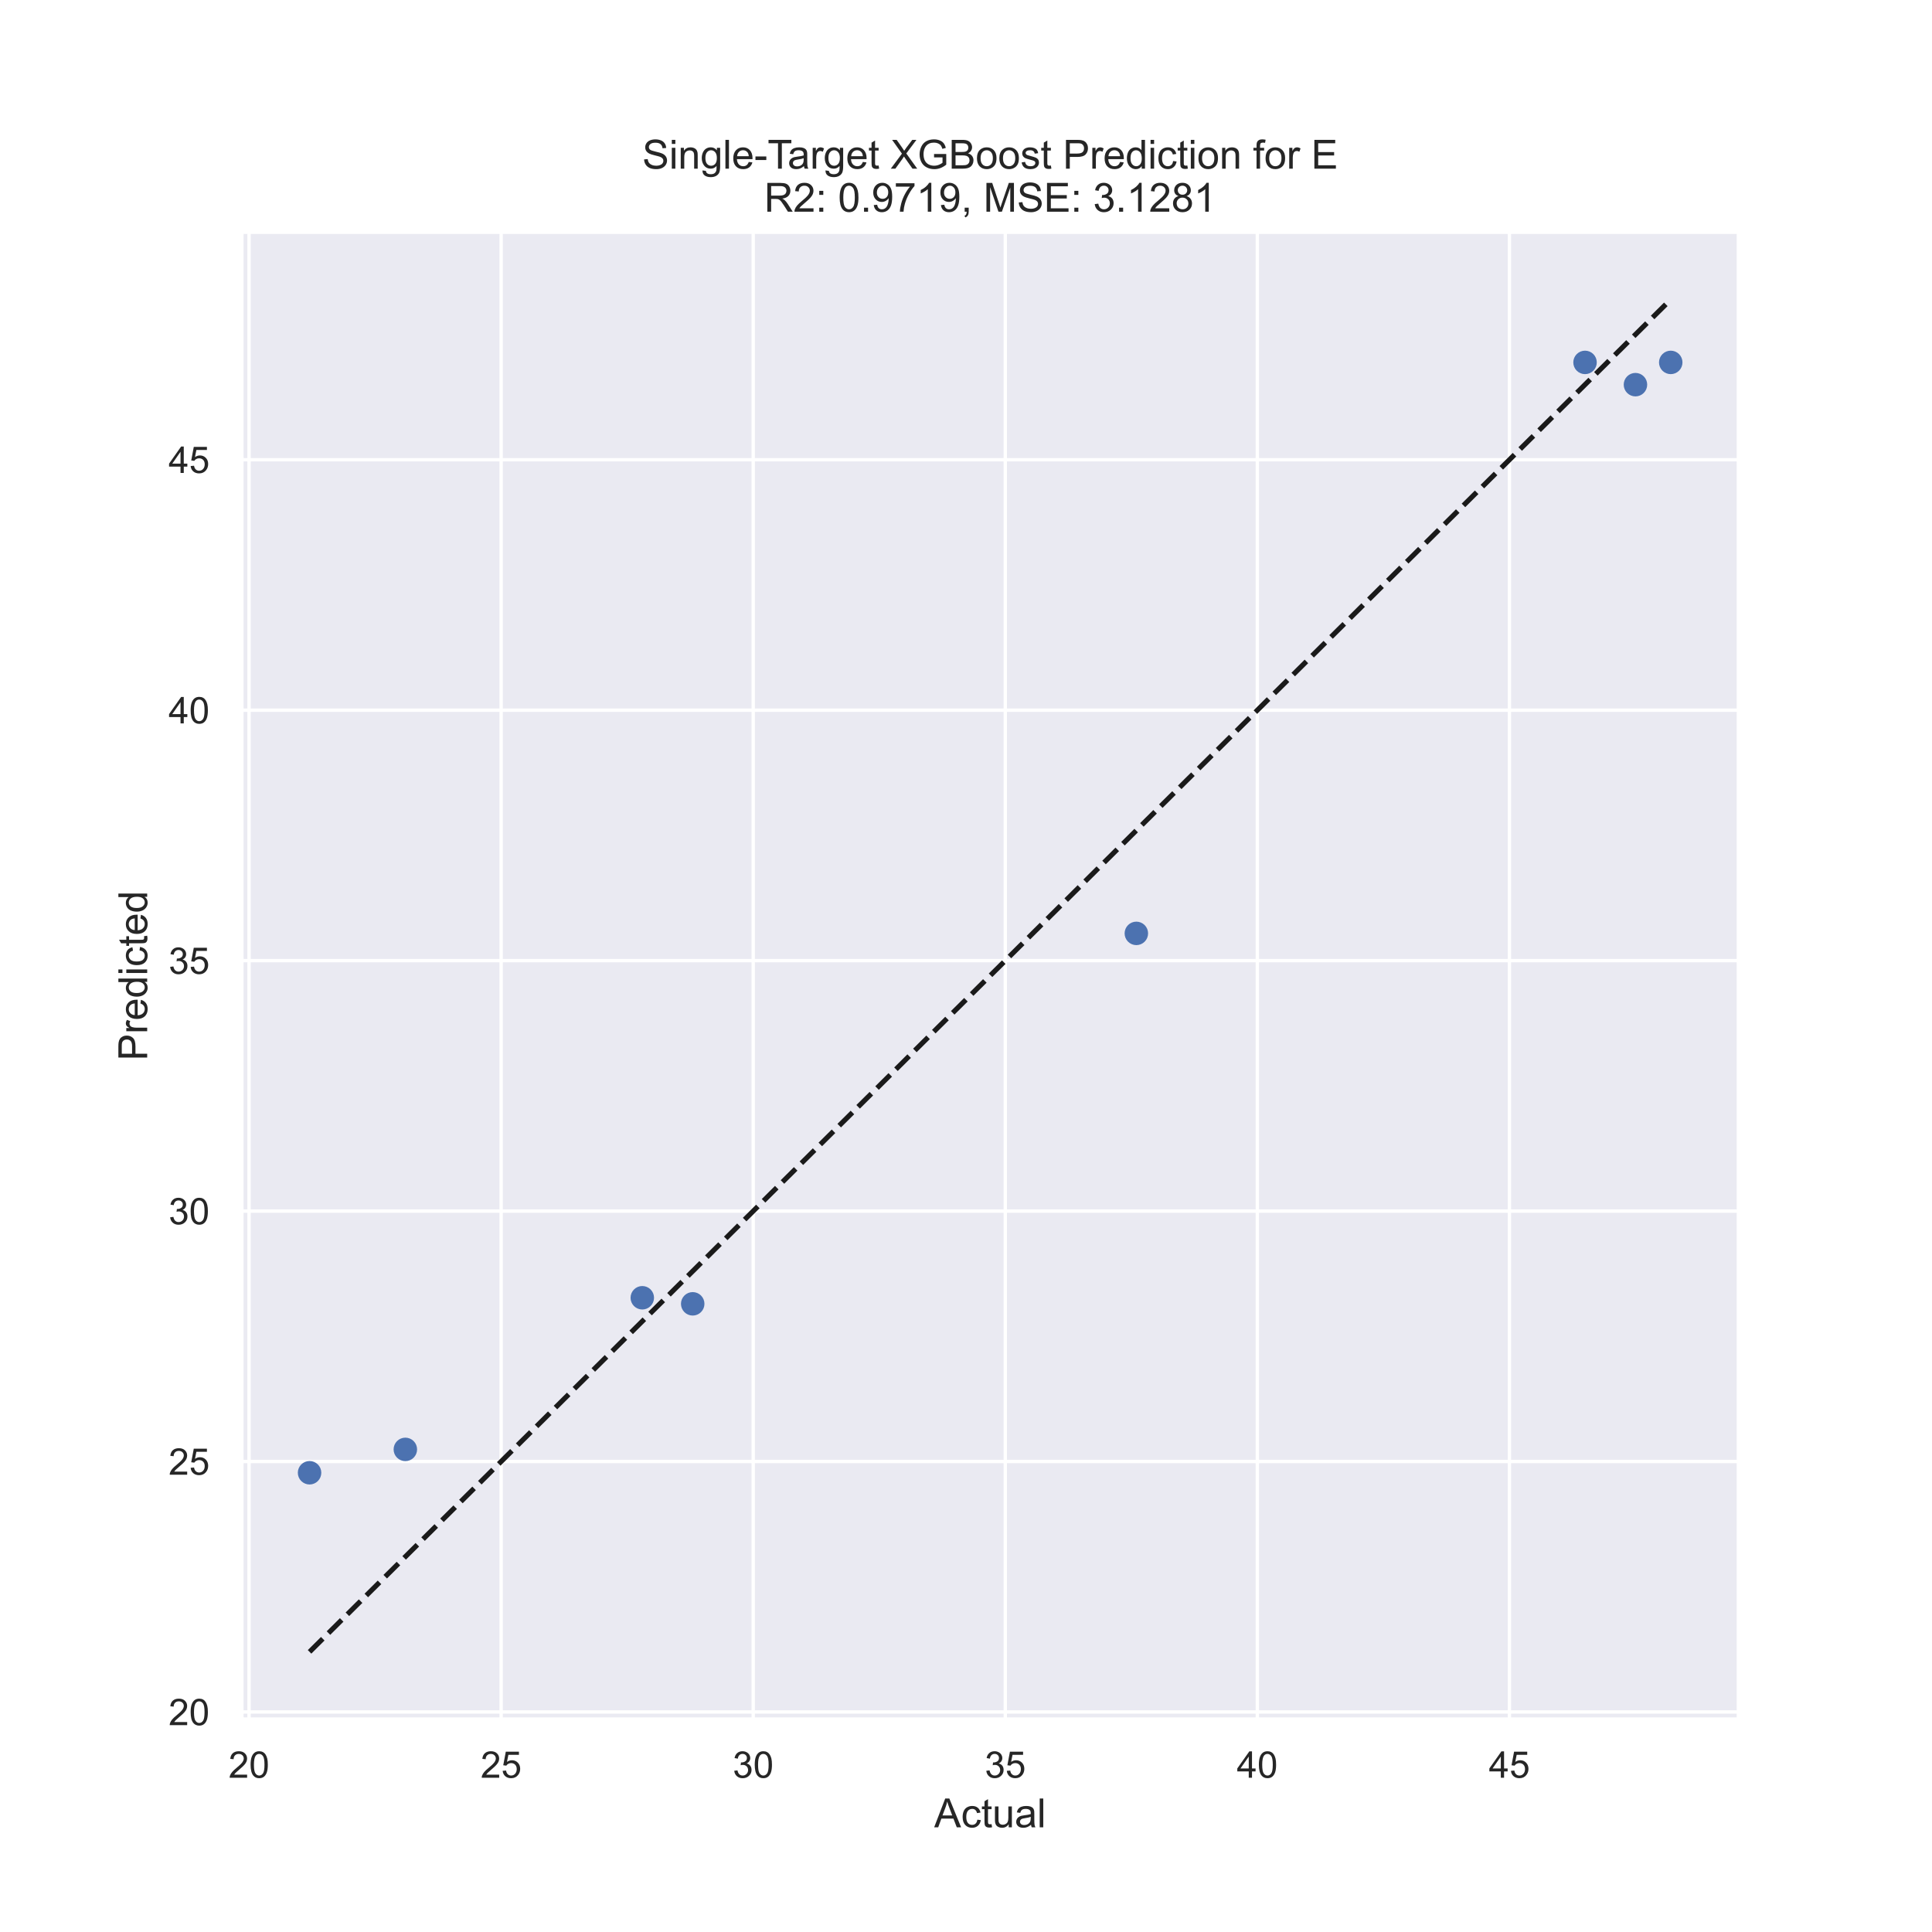
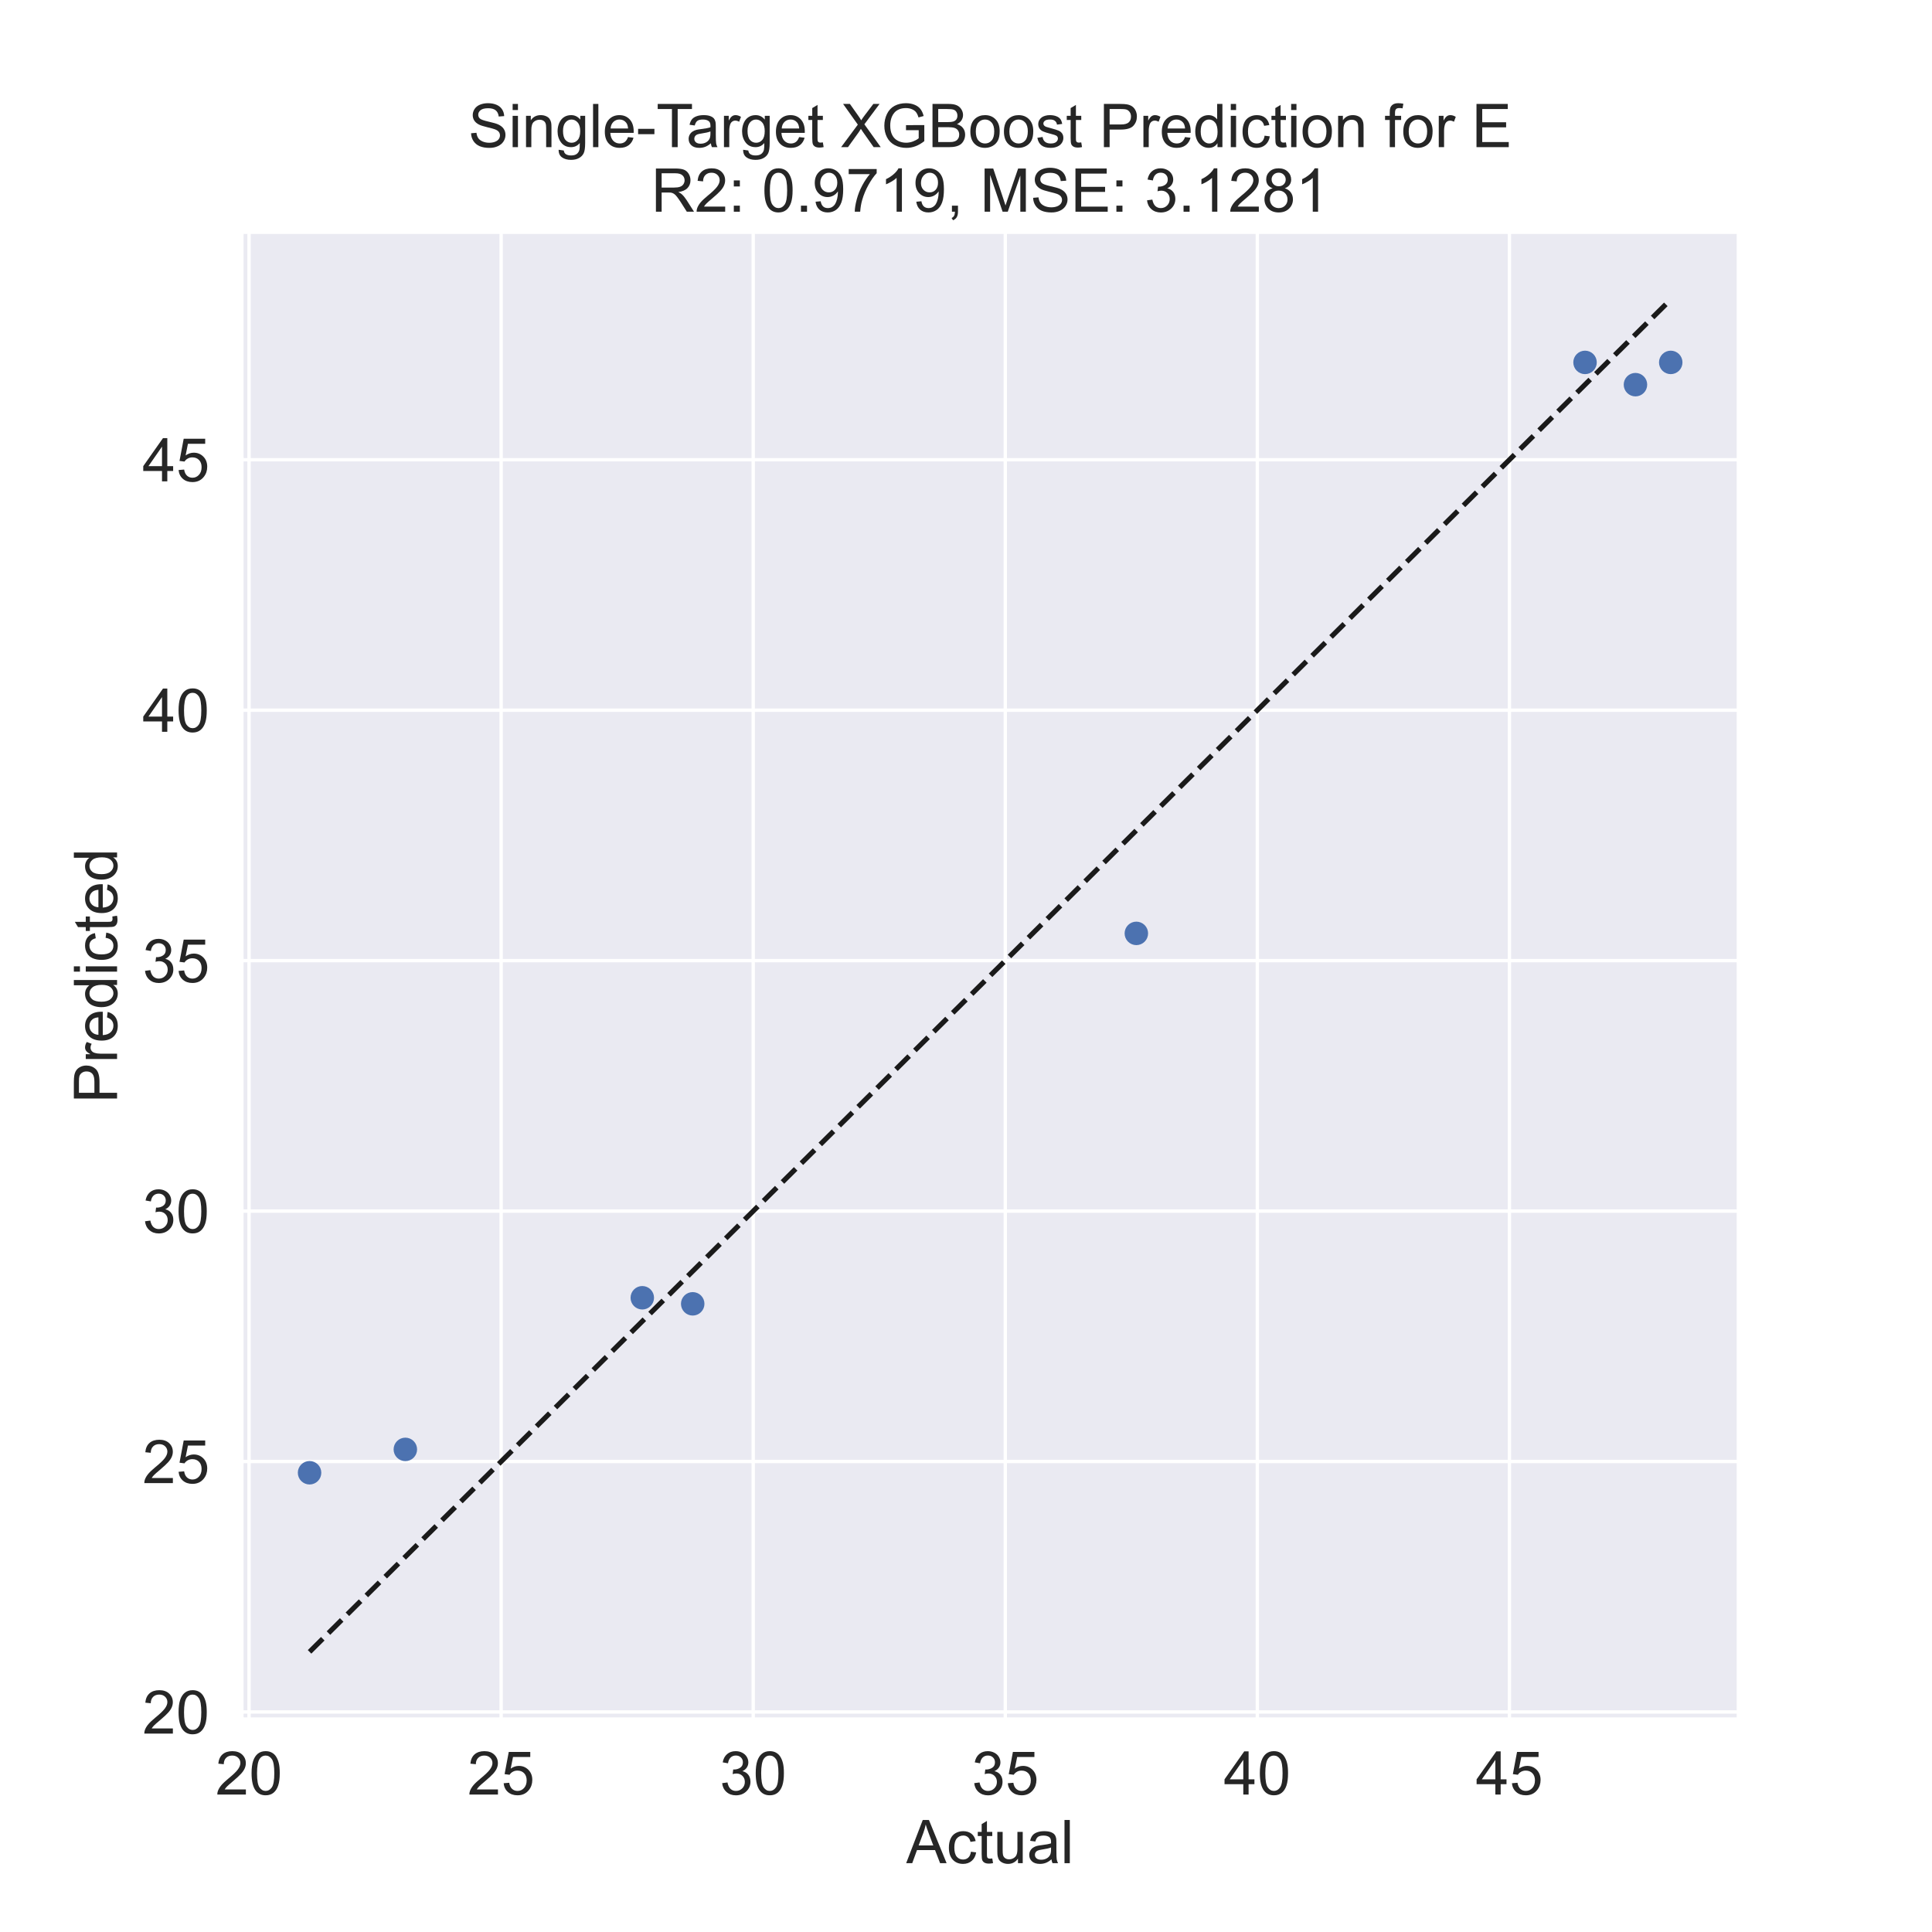
<svg xmlns="http://www.w3.org/2000/svg" xmlns:xlink="http://www.w3.org/1999/xlink" width="576pt" height="576pt" viewBox="0 0 576 576" version="1.1">
  <defs>
    <style type="text/css">*{stroke-linejoin: round; stroke-linecap: butt}</style>
  </defs>
  <g id="figure_1">
    <g id="patch_1">
      <path d="M 0 576  L 576 576  L 576 0  L 0 0  z " style="fill: #ffffff" />
    </g>
    <g id="axes_1">
      <g id="patch_2">
        <path d="M 72 512.64  L 518.4 512.64  L 518.4 69.12  L 72 69.12  z " style="fill: #eaeaf2" />
      </g>
      <g id="matplotlib.axis_1">
        <g id="xtick_1">
          <g id="line2d_1">
-             <path d="M 74.255 512.64  L 74.255 69.12  " clip-path="url(#p328caa339e)" style="fill: none; stroke: #ffffff; stroke-linecap: round" />
+             <path d="M 74.255 512.64  L 74.255 69.12  " clip-path="url(#p6898a556d8)" style="fill: none; stroke: #ffffff; stroke-linecap: round" />
          </g>
          <g id="text_1">
-             <g style="fill: #262626" transform="translate(68.13751 530.0136) scale(0.11 -0.11)">
+             <g style="fill: #262626" transform="translate(64.24486 535.0241) scale(0.18 -0.18)">
              <defs>
                <path id="ArialMT-32" d="M 3222 541  L 3222 0  L 194 0  Q 188 203 259 391  Q 375 700 629 1000  Q 884 1300 1366 1694  Q 2113 2306 2375 2664  Q 2638 3022 2638 3341  Q 2638 3675 2398 3904  Q 2159 4134 1775 4134  Q 1369 4134 1125 3890  Q 881 3647 878 3216  L 300 3275  Q 359 3922 746 4261  Q 1134 4600 1788 4600  Q 2447 4600 2831 4234  Q 3216 3869 3216 3328  Q 3216 3053 3103 2787  Q 2991 2522 2730 2228  Q 2469 1934 1863 1422  Q 1356 997 1212 845  Q 1069 694 975 541  L 3222 541  z " transform="scale(0.015625)" />
                <path id="ArialMT-30" d="M 266 2259  Q 266 3072 433 3567  Q 600 4063 929 4331  Q 1259 4600 1759 4600  Q 2128 4600 2406 4451  Q 2684 4303 2865 4023  Q 3047 3744 3150 3342  Q 3253 2941 3253 2259  Q 3253 1453 3087 958  Q 2922 463 2592 192  Q 2263 -78 1759 -78  Q 1097 -78 719 397  Q 266 969 266 2259  z M 844 2259  Q 844 1131 1108 757  Q 1372 384 1759 384  Q 2147 384 2411 759  Q 2675 1134 2675 2259  Q 2675 3391 2411 3762  Q 2147 4134 1753 4134  Q 1366 4134 1134 3806  Q 844 3388 844 2259  z " transform="scale(0.015625)" />
              </defs>
              <use xlink:href="#ArialMT-32" />
              <use xlink:href="#ArialMT-30" x="55.615" />
            </g>
          </g>
        </g>
        <g id="xtick_2">
          <g id="line2d_2">
-             <path d="M 149.406 512.64  L 149.406 69.12  " clip-path="url(#p328caa339e)" style="fill: none; stroke: #ffffff; stroke-linecap: round" />
+             <path d="M 149.406 512.64  L 149.406 69.12  " clip-path="url(#p6898a556d8)" style="fill: none; stroke: #ffffff; stroke-linecap: round" />
          </g>
          <g id="text_2">
-             <g style="fill: #262626" transform="translate(143.289 530.0136) scale(0.11 -0.11)">
+             <g style="fill: #262626" transform="translate(139.3964 535.0241) scale(0.18 -0.18)">
              <defs>
                <path id="ArialMT-35" d="M 266 1200  L 856 1250  Q 922 819 1161 601  Q 1400 384 1738 384  Q 2144 384 2425 690  Q 2706 997 2706 1503  Q 2706 1984 2436 2262  Q 2166 2541 1728 2541  Q 1456 2541 1237 2417  Q 1019 2294 894 2097  L 366 2166  L 809 4519  L 3088 4519  L 3088 3981  L 1259 3981  L 1013 2750  Q 1425 3038 1878 3038  Q 2478 3038 2890 2622  Q 3303 2206 3303 1553  Q 3303 931 2941 478  Q 2500 -78 1738 -78  Q 1113 -78 717 272  Q 322 622 266 1200  z " transform="scale(0.015625)" />
              </defs>
              <use xlink:href="#ArialMT-32" />
              <use xlink:href="#ArialMT-35" x="55.615" />
            </g>
          </g>
        </g>
        <g id="xtick_3">
          <g id="line2d_3">
-             <path d="M 224.558 512.64  L 224.558 69.12  " clip-path="url(#p328caa339e)" style="fill: none; stroke: #ffffff; stroke-linecap: round" />
+             <path d="M 224.558 512.64  L 224.558 69.12  " clip-path="url(#p6898a556d8)" style="fill: none; stroke: #ffffff; stroke-linecap: round" />
          </g>
          <g id="text_3">
-             <g style="fill: #262626" transform="translate(218.4405 530.0136) scale(0.11 -0.11)">
+             <g style="fill: #262626" transform="translate(214.5479 535.0241) scale(0.18 -0.18)">
              <defs>
                <path id="ArialMT-33" d="M 269 1209  L 831 1284  Q 928 806 1161 595  Q 1394 384 1728 384  Q 2125 384 2398 659  Q 2672 934 2672 1341  Q 2672 1728 2419 1979  Q 2166 2231 1775 2231  Q 1616 2231 1378 2169  L 1441 2663  Q 1497 2656 1531 2656  Q 1891 2656 2178 2843  Q 2466 3031 2466 3422  Q 2466 3731 2256 3934  Q 2047 4138 1716 4138  Q 1388 4138 1169 3931  Q 950 3725 888 3313  L 325 3413  Q 428 3978 793 4289  Q 1159 4600 1703 4600  Q 2078 4600 2393 4439  Q 2709 4278 2876 4000  Q 3044 3722 3044 3409  Q 3044 3113 2884 2869  Q 2725 2625 2413 2481  Q 2819 2388 3044 2092  Q 3269 1797 3269 1353  Q 3269 753 2831 336  Q 2394 -81 1725 -81  Q 1122 -81 723 278  Q 325 638 269 1209  z " transform="scale(0.015625)" />
              </defs>
              <use xlink:href="#ArialMT-33" />
              <use xlink:href="#ArialMT-30" x="55.615" />
            </g>
          </g>
        </g>
        <g id="xtick_4">
          <g id="line2d_4">
-             <path d="M 299.709 512.64  L 299.709 69.12  " clip-path="url(#p328caa339e)" style="fill: none; stroke: #ffffff; stroke-linecap: round" />
+             <path d="M 299.709 512.64  L 299.709 69.12  " clip-path="url(#p6898a556d8)" style="fill: none; stroke: #ffffff; stroke-linecap: round" />
          </g>
          <g id="text_4">
-             <g style="fill: #262626" transform="translate(293.5921 530.0136) scale(0.11 -0.11)">
+             <g style="fill: #262626" transform="translate(289.6994 535.0241) scale(0.18 -0.18)">
              <use xlink:href="#ArialMT-33" />
              <use xlink:href="#ArialMT-35" x="55.615" />
            </g>
          </g>
        </g>
        <g id="xtick_5">
          <g id="line2d_5">
-             <path d="M 374.861 512.64  L 374.861 69.12  " clip-path="url(#p328caa339e)" style="fill: none; stroke: #ffffff; stroke-linecap: round" />
+             <path d="M 374.861 512.64  L 374.861 69.12  " clip-path="url(#p6898a556d8)" style="fill: none; stroke: #ffffff; stroke-linecap: round" />
          </g>
          <g id="text_5">
-             <g style="fill: #262626" transform="translate(368.7436 530.0136) scale(0.11 -0.11)">
+             <g style="fill: #262626" transform="translate(364.8509 535.0241) scale(0.18 -0.18)">
              <defs>
                <path id="ArialMT-34" d="M 2069 0  L 2069 1097  L 81 1097  L 81 1613  L 2172 4581  L 2631 4581  L 2631 1613  L 3250 1613  L 3250 1097  L 2631 1097  L 2631 0  L 2069 0  z M 2069 1613  L 2069 3678  L 634 1613  L 2069 1613  z " transform="scale(0.015625)" />
              </defs>
              <use xlink:href="#ArialMT-34" />
              <use xlink:href="#ArialMT-30" x="55.615" />
            </g>
          </g>
        </g>
        <g id="xtick_6">
          <g id="line2d_6">
-             <path d="M 450.012 512.64  L 450.012 69.12  " clip-path="url(#p328caa339e)" style="fill: none; stroke: #ffffff; stroke-linecap: round" />
+             <path d="M 450.012 512.64  L 450.012 69.12  " clip-path="url(#p6898a556d8)" style="fill: none; stroke: #ffffff; stroke-linecap: round" />
          </g>
          <g id="text_6">
-             <g style="fill: #262626" transform="translate(443.8951 530.0136) scale(0.11 -0.11)">
+             <g style="fill: #262626" transform="translate(440.0024 535.0241) scale(0.18 -0.18)">
              <use xlink:href="#ArialMT-34" />
              <use xlink:href="#ArialMT-35" x="55.615" />
            </g>
          </g>
        </g>
        <g id="text_7">
-           <g style="fill: #262626" transform="translate(278.5247 544.7892) scale(0.12 -0.12)">
+           <g style="fill: #262626" transform="translate(270.187 555.4856) scale(0.18 -0.18)">
            <defs>
              <path id="ArialMT-41" d="M -9 0  L 1750 4581  L 2403 4581  L 4278 0  L 3588 0  L 3053 1388  L 1138 1388  L 634 0  L -9 0  z M 1313 1881  L 2866 1881  L 2388 3150  Q 2169 3728 2063 4100  Q 1975 3659 1816 3225  L 1313 1881  z " transform="scale(0.015625)" />
              <path id="ArialMT-63" d="M 2588 1216  L 3141 1144  Q 3050 572 2676 248  Q 2303 -75 1759 -75  Q 1078 -75 664 370  Q 250 816 250 1647  Q 250 2184 428 2587  Q 606 2991 970 3192  Q 1334 3394 1763 3394  Q 2303 3394 2647 3120  Q 2991 2847 3088 2344  L 2541 2259  Q 2463 2594 2264 2762  Q 2066 2931 1784 2931  Q 1359 2931 1093 2626  Q 828 2322 828 1663  Q 828 994 1084 691  Q 1341 388 1753 388  Q 2084 388 2306 591  Q 2528 794 2588 1216  z " transform="scale(0.015625)" />
              <path id="ArialMT-74" d="M 1650 503  L 1731 6  Q 1494 -44 1306 -44  Q 1000 -44 831 53  Q 663 150 594 308  Q 525 466 525 972  L 525 2881  L 113 2881  L 113 3319  L 525 3319  L 525 4141  L 1084 4478  L 1084 3319  L 1650 3319  L 1650 2881  L 1084 2881  L 1084 941  Q 1084 700 1114 631  Q 1144 563 1211 522  Q 1278 481 1403 481  Q 1497 481 1650 503  z " transform="scale(0.015625)" />
              <path id="ArialMT-75" d="M 2597 0  L 2597 488  Q 2209 -75 1544 -75  Q 1250 -75 995 37  Q 741 150 617 320  Q 494 491 444 738  Q 409 903 409 1263  L 409 3319  L 972 3319  L 972 1478  Q 972 1038 1006 884  Q 1059 663 1231 536  Q 1403 409 1656 409  Q 1909 409 2131 539  Q 2353 669 2445 892  Q 2538 1116 2538 1541  L 2538 3319  L 3100 3319  L 3100 0  L 2597 0  z " transform="scale(0.015625)" />
              <path id="ArialMT-61" d="M 2588 409  Q 2275 144 1986 34  Q 1697 -75 1366 -75  Q 819 -75 525 192  Q 231 459 231 875  Q 231 1119 342 1320  Q 453 1522 633 1644  Q 813 1766 1038 1828  Q 1203 1872 1538 1913  Q 2219 1994 2541 2106  Q 2544 2222 2544 2253  Q 2544 2597 2384 2738  Q 2169 2928 1744 2928  Q 1347 2928 1158 2789  Q 969 2650 878 2297  L 328 2372  Q 403 2725 575 2942  Q 747 3159 1072 3276  Q 1397 3394 1825 3394  Q 2250 3394 2515 3294  Q 2781 3194 2906 3042  Q 3031 2891 3081 2659  Q 3109 2516 3109 2141  L 3109 1391  Q 3109 606 3145 398  Q 3181 191 3288 0  L 2700 0  Q 2613 175 2588 409  z M 2541 1666  Q 2234 1541 1622 1453  Q 1275 1403 1131 1340  Q 988 1278 909 1158  Q 831 1038 831 891  Q 831 666 1001 516  Q 1172 366 1500 366  Q 1825 366 2078 508  Q 2331 650 2450 897  Q 2541 1088 2541 1459  L 2541 1666  z " transform="scale(0.015625)" />
              <path id="ArialMT-6c" d="M 409 0  L 409 4581  L 972 4581  L 972 0  L 409 0  z " transform="scale(0.015625)" />
            </defs>
            <use xlink:href="#ArialMT-41" />
            <use xlink:href="#ArialMT-63" x="66.699" />
            <use xlink:href="#ArialMT-74" x="116.699" />
            <use xlink:href="#ArialMT-75" x="144.482" />
            <use xlink:href="#ArialMT-61" x="200.098" />
            <use xlink:href="#ArialMT-6c" x="255.713" />
          </g>
        </g>
      </g>
      <g id="matplotlib.axis_2">
        <g id="ytick_1">
          <g id="line2d_7">
-             <path d="M 72 510.4  L 518.4 510.4  " clip-path="url(#p328caa339e)" style="fill: none; stroke: #ffffff; stroke-linecap: round" />
+             <path d="M 72 510.4  L 518.4 510.4  " clip-path="url(#p6898a556d8)" style="fill: none; stroke: #ffffff; stroke-linecap: round" />
          </g>
          <g id="text_8">
-             <g style="fill: #262626" transform="translate(50.26594 514.3368) scale(0.11 -0.11)">
+             <g style="fill: #262626" transform="translate(42.48063 516.842) scale(0.18 -0.18)">
              <use xlink:href="#ArialMT-32" />
              <use xlink:href="#ArialMT-30" x="55.615" />
            </g>
          </g>
        </g>
        <g id="ytick_2">
          <g id="line2d_8">
-             <path d="M 72 435.733  L 518.4 435.733  " clip-path="url(#p328caa339e)" style="fill: none; stroke: #ffffff; stroke-linecap: round" />
+             <path d="M 72 435.733  L 518.4 435.733  " clip-path="url(#p6898a556d8)" style="fill: none; stroke: #ffffff; stroke-linecap: round" />
          </g>
          <g id="text_9">
-             <g style="fill: #262626" transform="translate(50.26594 439.6701) scale(0.11 -0.11)">
+             <g style="fill: #262626" transform="translate(42.48063 442.1754) scale(0.18 -0.18)">
              <use xlink:href="#ArialMT-32" />
              <use xlink:href="#ArialMT-35" x="55.615" />
            </g>
          </g>
        </g>
        <g id="ytick_3">
          <g id="line2d_9">
-             <path d="M 72 361.067  L 518.4 361.067  " clip-path="url(#p328caa339e)" style="fill: none; stroke: #ffffff; stroke-linecap: round" />
+             <path d="M 72 361.067  L 518.4 361.067  " clip-path="url(#p6898a556d8)" style="fill: none; stroke: #ffffff; stroke-linecap: round" />
          </g>
          <g id="text_10">
-             <g style="fill: #262626" transform="translate(50.26594 365.0035) scale(0.11 -0.11)">
+             <g style="fill: #262626" transform="translate(42.48063 367.5087) scale(0.18 -0.18)">
              <use xlink:href="#ArialMT-33" />
              <use xlink:href="#ArialMT-30" x="55.615" />
            </g>
          </g>
        </g>
        <g id="ytick_4">
          <g id="line2d_10">
-             <path d="M 72 286.4  L 518.4 286.4  " clip-path="url(#p328caa339e)" style="fill: none; stroke: #ffffff; stroke-linecap: round" />
+             <path d="M 72 286.4  L 518.4 286.4  " clip-path="url(#p6898a556d8)" style="fill: none; stroke: #ffffff; stroke-linecap: round" />
          </g>
          <g id="text_11">
-             <g style="fill: #262626" transform="translate(50.26594 290.3368) scale(0.11 -0.11)">
+             <g style="fill: #262626" transform="translate(42.48063 292.842) scale(0.18 -0.18)">
              <use xlink:href="#ArialMT-33" />
              <use xlink:href="#ArialMT-35" x="55.615" />
            </g>
          </g>
        </g>
        <g id="ytick_5">
          <g id="line2d_11">
-             <path d="M 72 211.733  L 518.4 211.733  " clip-path="url(#p328caa339e)" style="fill: none; stroke: #ffffff; stroke-linecap: round" />
+             <path d="M 72 211.733  L 518.4 211.733  " clip-path="url(#p6898a556d8)" style="fill: none; stroke: #ffffff; stroke-linecap: round" />
          </g>
          <g id="text_12">
-             <g style="fill: #262626" transform="translate(50.26594 215.6701) scale(0.11 -0.11)">
+             <g style="fill: #262626" transform="translate(42.48063 218.1754) scale(0.18 -0.18)">
              <use xlink:href="#ArialMT-34" />
              <use xlink:href="#ArialMT-30" x="55.615" />
            </g>
          </g>
        </g>
        <g id="ytick_6">
          <g id="line2d_12">
-             <path d="M 72 137.067  L 518.4 137.067  " clip-path="url(#p328caa339e)" style="fill: none; stroke: #ffffff; stroke-linecap: round" />
+             <path d="M 72 137.067  L 518.4 137.067  " clip-path="url(#p6898a556d8)" style="fill: none; stroke: #ffffff; stroke-linecap: round" />
          </g>
          <g id="text_13">
-             <g style="fill: #262626" transform="translate(50.26594 141.0035) scale(0.11 -0.11)">
+             <g style="fill: #262626" transform="translate(42.48063 143.5087) scale(0.18 -0.18)">
              <use xlink:href="#ArialMT-34" />
              <use xlink:href="#ArialMT-35" x="55.615" />
            </g>
          </g>
        </g>
        <g id="text_14">
-           <g style="fill: #262626" transform="translate(43.88094 316.2262) rotate(-90) scale(0.12 -0.12)">
+           <g style="fill: #262626" transform="translate(34.90313 328.8994) rotate(-90) scale(0.18 -0.18)">
            <defs>
              <path id="ArialMT-50" d="M 494 0  L 494 4581  L 2222 4581  Q 2678 4581 2919 4538  Q 3256 4481 3484 4323  Q 3713 4166 3852 3881  Q 3991 3597 3991 3256  Q 3991 2672 3619 2267  Q 3247 1863 2275 1863  L 1100 1863  L 1100 0  L 494 0  z M 1100 2403  L 2284 2403  Q 2872 2403 3119 2622  Q 3366 2841 3366 3238  Q 3366 3525 3220 3729  Q 3075 3934 2838 4000  Q 2684 4041 2272 4041  L 1100 4041  L 1100 2403  z " transform="scale(0.015625)" />
              <path id="ArialMT-72" d="M 416 0  L 416 3319  L 922 3319  L 922 2816  Q 1116 3169 1280 3281  Q 1444 3394 1641 3394  Q 1925 3394 2219 3213  L 2025 2691  Q 1819 2813 1613 2813  Q 1428 2813 1281 2702  Q 1134 2591 1072 2394  Q 978 2094 978 1738  L 978 0  L 416 0  z " transform="scale(0.015625)" />
              <path id="ArialMT-65" d="M 2694 1069  L 3275 997  Q 3138 488 2766 206  Q 2394 -75 1816 -75  Q 1088 -75 661 373  Q 234 822 234 1631  Q 234 2469 665 2931  Q 1097 3394 1784 3394  Q 2450 3394 2872 2941  Q 3294 2488 3294 1666  Q 3294 1616 3291 1516  L 816 1516  Q 847 969 1125 678  Q 1403 388 1819 388  Q 2128 388 2347 550  Q 2566 713 2694 1069  z M 847 1978  L 2700 1978  Q 2663 2397 2488 2606  Q 2219 2931 1791 2931  Q 1403 2931 1139 2672  Q 875 2413 847 1978  z " transform="scale(0.015625)" />
              <path id="ArialMT-64" d="M 2575 0  L 2575 419  Q 2259 -75 1647 -75  Q 1250 -75 917 144  Q 584 363 401 755  Q 219 1147 219 1656  Q 219 2153 384 2558  Q 550 2963 881 3178  Q 1213 3394 1622 3394  Q 1922 3394 2156 3267  Q 2391 3141 2538 2938  L 2538 4581  L 3097 4581  L 3097 0  L 2575 0  z M 797 1656  Q 797 1019 1065 703  Q 1334 388 1700 388  Q 2069 388 2326 689  Q 2584 991 2584 1609  Q 2584 2291 2321 2609  Q 2059 2928 1675 2928  Q 1300 2928 1048 2622  Q 797 2316 797 1656  z " transform="scale(0.015625)" />
              <path id="ArialMT-69" d="M 425 3934  L 425 4581  L 988 4581  L 988 3934  L 425 3934  z M 425 0  L 425 3319  L 988 3319  L 988 0  L 425 0  z " transform="scale(0.015625)" />
            </defs>
            <use xlink:href="#ArialMT-50" />
            <use xlink:href="#ArialMT-72" x="66.699" />
            <use xlink:href="#ArialMT-65" x="100" />
            <use xlink:href="#ArialMT-64" x="155.615" />
            <use xlink:href="#ArialMT-69" x="211.23" />
            <use xlink:href="#ArialMT-63" x="233.447" />
            <use xlink:href="#ArialMT-74" x="283.447" />
            <use xlink:href="#ArialMT-65" x="311.23" />
            <use xlink:href="#ArialMT-64" x="366.846" />
          </g>
        </g>
      </g>
      <g id="PathCollection_1">
        <defs>
-           <path id="m4cd1408c75" d="M 0 3  C 0.796 3 1.559 2.684 2.121 2.121  C 2.684 1.559 3 0.796 3 0  C 3 -0.796 2.684 -1.559 2.121 -2.121  C 1.559 -2.684 0.796 -3 0 -3  C -0.796 -3 -1.559 -2.684 -2.121 -2.121  C -2.684 -1.559 -3 -0.796 -3 0  C -3 0.796 -2.684 1.559 -2.121 2.121  C -1.559 2.684 -0.796 3 0 3  z " style="stroke: #4c72b0" />
+           <path id="m29be61ba0b" d="M 0 3  C 0.796 3 1.559 2.684 2.121 2.121  C 2.684 1.559 3 0.796 3 0  C 3 -0.796 2.684 -1.559 2.121 -2.121  C 1.559 -2.684 0.796 -3 0 -3  C -0.796 -3 -1.559 -2.684 -2.121 -2.121  C -2.684 -1.559 -3 -0.796 -3 0  C -3 0.796 -2.684 1.559 -2.121 2.121  C -1.559 2.684 -0.796 3 0 3  z " style="stroke: #4c72b0" />
        </defs>
-         <g clip-path="url(#p328caa339e)">
-           <use xlink:href="#m4cd1408c75" x="338.788" y="278.275" style="fill: #4c72b0; stroke: #4c72b0" />
-           <use xlink:href="#m4cd1408c75" x="487.588" y="114.68" style="fill: #4c72b0; stroke: #4c72b0" />
-           <use xlink:href="#m4cd1408c75" x="120.848" y="432.116" style="fill: #4c72b0; stroke: #4c72b0" />
-           <use xlink:href="#m4cd1408c75" x="92.291" y="439.082" style="fill: #4c72b0; stroke: #4c72b0" />
-           <use xlink:href="#m4cd1408c75" x="498.109" y="108.045" style="fill: #4c72b0; stroke: #4c72b0" />
-           <use xlink:href="#m4cd1408c75" x="191.491" y="386.911" style="fill: #4c72b0; stroke: #4c72b0" />
-           <use xlink:href="#m4cd1408c75" x="472.558" y="108.045" style="fill: #4c72b0; stroke: #4c72b0" />
-           <use xlink:href="#m4cd1408c75" x="206.521" y="388.718" style="fill: #4c72b0; stroke: #4c72b0" />
+         <g clip-path="url(#p6898a556d8)">
+           <use xlink:href="#m29be61ba0b" x="338.788" y="278.275" style="fill: #4c72b0; stroke: #4c72b0" />
+           <use xlink:href="#m29be61ba0b" x="487.588" y="114.68" style="fill: #4c72b0; stroke: #4c72b0" />
+           <use xlink:href="#m29be61ba0b" x="120.848" y="432.116" style="fill: #4c72b0; stroke: #4c72b0" />
+           <use xlink:href="#m29be61ba0b" x="92.291" y="439.082" style="fill: #4c72b0; stroke: #4c72b0" />
+           <use xlink:href="#m29be61ba0b" x="498.109" y="108.045" style="fill: #4c72b0; stroke: #4c72b0" />
+           <use xlink:href="#m29be61ba0b" x="191.491" y="386.911" style="fill: #4c72b0; stroke: #4c72b0" />
+           <use xlink:href="#m29be61ba0b" x="472.558" y="108.045" style="fill: #4c72b0; stroke: #4c72b0" />
+           <use xlink:href="#m29be61ba0b" x="206.521" y="388.718" style="fill: #4c72b0; stroke: #4c72b0" />
        </g>
      </g>
      <g id="line2d_13">
-         <path d="M 92.291 492.48  L 498.109 89.28  " clip-path="url(#p328caa339e)" style="fill: none; stroke-dasharray: 5.55,2.4; stroke-dashoffset: 0; stroke: #1a1a1a; stroke-width: 1.5" />
+         <path d="M 92.291 492.48  L 498.109 89.28  " clip-path="url(#p6898a556d8)" style="fill: none; stroke-dasharray: 5.55,2.4; stroke-dashoffset: 0; stroke: #1a1a1a; stroke-width: 1.5" />
      </g>
      <g id="patch_3">
        <path d="M 72 512.64  L 72 69.12  " style="fill: none; stroke: #ffffff; stroke-width: 1.25; stroke-linejoin: miter; stroke-linecap: square" />
      </g>
      <g id="patch_4">
        <path d="M 518.4 512.64  L 518.4 69.12  " style="fill: none; stroke: #ffffff; stroke-width: 1.25; stroke-linejoin: miter; stroke-linecap: square" />
      </g>
      <g id="patch_5">
        <path d="M 72 512.64  L 518.4 512.64  " style="fill: none; stroke: #ffffff; stroke-width: 1.25; stroke-linejoin: miter; stroke-linecap: square" />
      </g>
      <g id="patch_6">
        <path d="M 72 69.12  L 518.4 69.12  " style="fill: none; stroke: #ffffff; stroke-width: 1.25; stroke-linejoin: miter; stroke-linecap: square" />
      </g>
      <g id="text_15">
-         <g style="fill: #262626" transform="translate(191.4909 50.28713) scale(0.12 -0.12)">
+         <g style="fill: #262626" transform="translate(139.6364 43.87069) scale(0.18 -0.18)">
          <defs>
            <path id="ArialMT-53" d="M 288 1472  L 859 1522  Q 900 1178 1048 958  Q 1197 738 1509 602  Q 1822 466 2213 466  Q 2559 466 2825 569  Q 3091 672 3220 851  Q 3350 1031 3350 1244  Q 3350 1459 3225 1620  Q 3100 1781 2813 1891  Q 2628 1963 1997 2114  Q 1366 2266 1113 2400  Q 784 2572 623 2826  Q 463 3081 463 3397  Q 463 3744 659 4045  Q 856 4347 1234 4503  Q 1613 4659 2075 4659  Q 2584 4659 2973 4495  Q 3363 4331 3572 4012  Q 3781 3694 3797 3291  L 3216 3247  Q 3169 3681 2898 3903  Q 2628 4125 2100 4125  Q 1550 4125 1298 3923  Q 1047 3722 1047 3438  Q 1047 3191 1225 3031  Q 1400 2872 2139 2705  Q 2878 2538 3153 2413  Q 3553 2228 3743 1945  Q 3934 1663 3934 1294  Q 3934 928 3725 604  Q 3516 281 3123 101  Q 2731 -78 2241 -78  Q 1619 -78 1198 103  Q 778 284 539 648  Q 300 1013 288 1472  z " transform="scale(0.015625)" />
            <path id="ArialMT-6e" d="M 422 0  L 422 3319  L 928 3319  L 928 2847  Q 1294 3394 1984 3394  Q 2284 3394 2536 3286  Q 2788 3178 2913 3003  Q 3038 2828 3088 2588  Q 3119 2431 3119 2041  L 3119 0  L 2556 0  L 2556 2019  Q 2556 2363 2490 2533  Q 2425 2703 2258 2804  Q 2091 2906 1866 2906  Q 1506 2906 1245 2678  Q 984 2450 984 1813  L 984 0  L 422 0  z " transform="scale(0.015625)" />
            <path id="ArialMT-67" d="M 319 -275  L 866 -356  Q 900 -609 1056 -725  Q 1266 -881 1628 -881  Q 2019 -881 2231 -725  Q 2444 -569 2519 -288  Q 2563 -116 2559 434  Q 2191 0 1641 0  Q 956 0 581 494  Q 206 988 206 1678  Q 206 2153 378 2554  Q 550 2956 876 3175  Q 1203 3394 1644 3394  Q 2231 3394 2613 2919  L 2613 3319  L 3131 3319  L 3131 450  Q 3131 -325 2973 -648  Q 2816 -972 2473 -1159  Q 2131 -1347 1631 -1347  Q 1038 -1347 672 -1080  Q 306 -813 319 -275  z M 784 1719  Q 784 1066 1043 766  Q 1303 466 1694 466  Q 2081 466 2343 764  Q 2606 1063 2606 1700  Q 2606 2309 2336 2618  Q 2066 2928 1684 2928  Q 1309 2928 1046 2623  Q 784 2319 784 1719  z " transform="scale(0.015625)" />
            <path id="ArialMT-2d" d="M 203 1375  L 203 1941  L 1931 1941  L 1931 1375  L 203 1375  z " transform="scale(0.015625)" />
            <path id="ArialMT-54" d="M 1659 0  L 1659 4041  L 150 4041  L 150 4581  L 3781 4581  L 3781 4041  L 2266 4041  L 2266 0  L 1659 0  z " transform="scale(0.015625)" />
            <path id="ArialMT-20" transform="scale(0.015625)" />
            <path id="ArialMT-58" d="M 28 0  L 1800 2388  L 238 4581  L 959 4581  L 1791 3406  Q 2050 3041 2159 2844  Q 2313 3094 2522 3366  L 3444 4581  L 4103 4581  L 2494 2422  L 4228 0  L 3478 0  L 2325 1634  Q 2228 1775 2125 1941  Q 1972 1691 1906 1597  L 756 0  L 28 0  z " transform="scale(0.015625)" />
            <path id="ArialMT-47" d="M 2638 1797  L 2638 2334  L 4578 2338  L 4578 638  Q 4131 281 3656 101  Q 3181 -78 2681 -78  Q 2006 -78 1454 211  Q 903 500 622 1047  Q 341 1594 341 2269  Q 341 2938 620 3517  Q 900 4097 1425 4378  Q 1950 4659 2634 4659  Q 3131 4659 3532 4498  Q 3934 4338 4162 4050  Q 4391 3763 4509 3300  L 3963 3150  Q 3859 3500 3706 3700  Q 3553 3900 3268 4020  Q 2984 4141 2638 4141  Q 2222 4141 1919 4014  Q 1616 3888 1430 3681  Q 1244 3475 1141 3228  Q 966 2803 966 2306  Q 966 1694 1177 1281  Q 1388 869 1791 669  Q 2194 469 2647 469  Q 3041 469 3416 620  Q 3791 772 3984 944  L 3984 1797  L 2638 1797  z " transform="scale(0.015625)" />
            <path id="ArialMT-42" d="M 469 0  L 469 4581  L 2188 4581  Q 2713 4581 3030 4442  Q 3347 4303 3526 4014  Q 3706 3725 3706 3409  Q 3706 3116 3547 2856  Q 3388 2597 3066 2438  Q 3481 2316 3704 2022  Q 3928 1728 3928 1328  Q 3928 1006 3792 729  Q 3656 453 3456 303  Q 3256 153 2954 76  Q 2653 0 2216 0  L 469 0  z M 1075 2656  L 2066 2656  Q 2469 2656 2644 2709  Q 2875 2778 2992 2937  Q 3109 3097 3109 3338  Q 3109 3566 3000 3739  Q 2891 3913 2687 3977  Q 2484 4041 1991 4041  L 1075 4041  L 1075 2656  z M 1075 541  L 2216 541  Q 2509 541 2628 563  Q 2838 600 2978 687  Q 3119 775 3209 942  Q 3300 1109 3300 1328  Q 3300 1584 3169 1773  Q 3038 1963 2805 2039  Q 2572 2116 2134 2116  L 1075 2116  L 1075 541  z " transform="scale(0.015625)" />
            <path id="ArialMT-6f" d="M 213 1659  Q 213 2581 725 3025  Q 1153 3394 1769 3394  Q 2453 3394 2887 2945  Q 3322 2497 3322 1706  Q 3322 1066 3130 698  Q 2938 331 2570 128  Q 2203 -75 1769 -75  Q 1072 -75 642 372  Q 213 819 213 1659  z M 791 1659  Q 791 1022 1069 705  Q 1347 388 1769 388  Q 2188 388 2466 706  Q 2744 1025 2744 1678  Q 2744 2294 2464 2611  Q 2184 2928 1769 2928  Q 1347 2928 1069 2612  Q 791 2297 791 1659  z " transform="scale(0.015625)" />
            <path id="ArialMT-73" d="M 197 991  L 753 1078  Q 800 744 1014 566  Q 1228 388 1613 388  Q 2000 388 2187 545  Q 2375 703 2375 916  Q 2375 1106 2209 1216  Q 2094 1291 1634 1406  Q 1016 1563 777 1677  Q 538 1791 414 1992  Q 291 2194 291 2438  Q 291 2659 392 2848  Q 494 3038 669 3163  Q 800 3259 1026 3326  Q 1253 3394 1513 3394  Q 1903 3394 2198 3281  Q 2494 3169 2634 2976  Q 2775 2784 2828 2463  L 2278 2388  Q 2241 2644 2061 2787  Q 1881 2931 1553 2931  Q 1166 2931 1000 2803  Q 834 2675 834 2503  Q 834 2394 903 2306  Q 972 2216 1119 2156  Q 1203 2125 1616 2013  Q 2213 1853 2448 1751  Q 2684 1650 2818 1456  Q 2953 1263 2953 975  Q 2953 694 2789 445  Q 2625 197 2315 61  Q 2006 -75 1616 -75  Q 969 -75 630 194  Q 291 463 197 991  z " transform="scale(0.015625)" />
            <path id="ArialMT-66" d="M 556 0  L 556 2881  L 59 2881  L 59 3319  L 556 3319  L 556 3672  Q 556 4006 616 4169  Q 697 4388 901 4523  Q 1106 4659 1475 4659  Q 1713 4659 2000 4603  L 1916 4113  Q 1741 4144 1584 4144  Q 1328 4144 1222 4034  Q 1116 3925 1116 3625  L 1116 3319  L 1763 3319  L 1763 2881  L 1116 2881  L 1116 0  L 556 0  z " transform="scale(0.015625)" />
            <path id="ArialMT-45" d="M 506 0  L 506 4581  L 3819 4581  L 3819 4041  L 1113 4041  L 1113 2638  L 3647 2638  L 3647 2100  L 1113 2100  L 1113 541  L 3925 541  L 3925 0  L 506 0  z " transform="scale(0.015625)" />
          </defs>
          <use xlink:href="#ArialMT-53" />
          <use xlink:href="#ArialMT-69" x="66.699" />
          <use xlink:href="#ArialMT-6e" x="88.916" />
          <use xlink:href="#ArialMT-67" x="144.531" />
          <use xlink:href="#ArialMT-6c" x="200.146" />
          <use xlink:href="#ArialMT-65" x="222.363" />
          <use xlink:href="#ArialMT-2d" x="277.979" />
          <use xlink:href="#ArialMT-54" x="311.279" />
          <use xlink:href="#ArialMT-61" x="361.238" />
          <use xlink:href="#ArialMT-72" x="416.854" />
          <use xlink:href="#ArialMT-67" x="450.154" />
          <use xlink:href="#ArialMT-65" x="505.77" />
          <use xlink:href="#ArialMT-74" x="561.385" />
          <use xlink:href="#ArialMT-20" x="589.168" />
          <use xlink:href="#ArialMT-58" x="616.951" />
          <use xlink:href="#ArialMT-47" x="683.65" />
          <use xlink:href="#ArialMT-42" x="761.434" />
          <use xlink:href="#ArialMT-6f" x="828.133" />
          <use xlink:href="#ArialMT-6f" x="883.748" />
          <use xlink:href="#ArialMT-73" x="939.363" />
          <use xlink:href="#ArialMT-74" x="989.363" />
          <use xlink:href="#ArialMT-20" x="1017.146" />
          <use xlink:href="#ArialMT-50" x="1044.93" />
          <use xlink:href="#ArialMT-72" x="1111.629" />
          <use xlink:href="#ArialMT-65" x="1144.93" />
          <use xlink:href="#ArialMT-64" x="1200.545" />
          <use xlink:href="#ArialMT-69" x="1256.16" />
          <use xlink:href="#ArialMT-63" x="1278.377" />
          <use xlink:href="#ArialMT-74" x="1328.377" />
          <use xlink:href="#ArialMT-69" x="1356.16" />
          <use xlink:href="#ArialMT-6f" x="1378.377" />
          <use xlink:href="#ArialMT-6e" x="1433.992" />
          <use xlink:href="#ArialMT-20" x="1489.607" />
          <use xlink:href="#ArialMT-66" x="1517.391" />
          <use xlink:href="#ArialMT-6f" x="1545.174" />
          <use xlink:href="#ArialMT-72" x="1600.789" />
          <use xlink:href="#ArialMT-20" x="1634.09" />
          <use xlink:href="#ArialMT-45" x="1661.873" />
        </g>
-         <g style="fill: #262626" transform="translate(227.8275 63.12) scale(0.12 -0.12)">
+         <g style="fill: #262626" transform="translate(194.1413 63.12) scale(0.18 -0.18)">
          <defs>
            <path id="ArialMT-52" d="M 503 0  L 503 4581  L 2534 4581  Q 3147 4581 3465 4457  Q 3784 4334 3975 4021  Q 4166 3709 4166 3331  Q 4166 2844 3850 2509  Q 3534 2175 2875 2084  Q 3116 1969 3241 1856  Q 3506 1613 3744 1247  L 4541 0  L 3778 0  L 3172 953  Q 2906 1366 2734 1584  Q 2563 1803 2427 1890  Q 2291 1978 2150 2013  Q 2047 2034 1813 2034  L 1109 2034  L 1109 0  L 503 0  z M 1109 2559  L 2413 2559  Q 2828 2559 3062 2645  Q 3297 2731 3419 2920  Q 3541 3109 3541 3331  Q 3541 3656 3305 3865  Q 3069 4075 2559 4075  L 1109 4075  L 1109 2559  z " transform="scale(0.015625)" />
            <path id="ArialMT-3a" d="M 578 2678  L 578 3319  L 1219 3319  L 1219 2678  L 578 2678  z M 578 0  L 578 641  L 1219 641  L 1219 0  L 578 0  z " transform="scale(0.015625)" />
            <path id="ArialMT-2e" d="M 581 0  L 581 641  L 1222 641  L 1222 0  L 581 0  z " transform="scale(0.015625)" />
            <path id="ArialMT-39" d="M 350 1059  L 891 1109  Q 959 728 1153 556  Q 1347 384 1650 384  Q 1909 384 2104 503  Q 2300 622 2425 820  Q 2550 1019 2634 1356  Q 2719 1694 2719 2044  Q 2719 2081 2716 2156  Q 2547 1888 2255 1720  Q 1963 1553 1622 1553  Q 1053 1553 659 1965  Q 266 2378 266 3053  Q 266 3750 677 4175  Q 1088 4600 1706 4600  Q 2153 4600 2523 4359  Q 2894 4119 3086 3673  Q 3278 3228 3278 2384  Q 3278 1506 3087 986  Q 2897 466 2520 194  Q 2144 -78 1638 -78  Q 1100 -78 759 220  Q 419 519 350 1059  z M 2653 3081  Q 2653 3566 2395 3850  Q 2138 4134 1775 4134  Q 1400 4134 1122 3828  Q 844 3522 844 3034  Q 844 2597 1108 2323  Q 1372 2050 1759 2050  Q 2150 2050 2401 2323  Q 2653 2597 2653 3081  z " transform="scale(0.015625)" />
            <path id="ArialMT-37" d="M 303 3981  L 303 4522  L 3269 4522  L 3269 4084  Q 2831 3619 2401 2847  Q 1972 2075 1738 1259  Q 1569 684 1522 0  L 944 0  Q 953 541 1156 1306  Q 1359 2072 1739 2783  Q 2119 3494 2547 3981  L 303 3981  z " transform="scale(0.015625)" />
            <path id="ArialMT-31" d="M 2384 0  L 1822 0  L 1822 3584  Q 1619 3391 1289 3197  Q 959 3003 697 2906  L 697 3450  Q 1169 3672 1522 3987  Q 1875 4303 2022 4600  L 2384 4600  L 2384 0  z " transform="scale(0.015625)" />
            <path id="ArialMT-2c" d="M 569 0  L 569 641  L 1209 641  L 1209 0  Q 1209 -353 1084 -570  Q 959 -788 688 -906  L 531 -666  Q 709 -588 793 -436  Q 878 -284 888 0  L 569 0  z " transform="scale(0.015625)" />
            <path id="ArialMT-4d" d="M 475 0  L 475 4581  L 1388 4581  L 2472 1338  Q 2622 884 2691 659  Q 2769 909 2934 1394  L 4031 4581  L 4847 4581  L 4847 0  L 4263 0  L 4263 3834  L 2931 0  L 2384 0  L 1059 3900  L 1059 0  L 475 0  z " transform="scale(0.015625)" />
            <path id="ArialMT-38" d="M 1131 2484  Q 781 2613 612 2850  Q 444 3088 444 3419  Q 444 3919 803 4259  Q 1163 4600 1759 4600  Q 2359 4600 2725 4251  Q 3091 3903 3091 3403  Q 3091 3084 2923 2848  Q 2756 2613 2416 2484  Q 2838 2347 3058 2040  Q 3278 1734 3278 1309  Q 3278 722 2862 322  Q 2447 -78 1769 -78  Q 1091 -78 675 323  Q 259 725 259 1325  Q 259 1772 486 2073  Q 713 2375 1131 2484  z M 1019 3438  Q 1019 3113 1228 2906  Q 1438 2700 1772 2700  Q 2097 2700 2305 2904  Q 2513 3109 2513 3406  Q 2513 3716 2298 3927  Q 2084 4138 1766 4138  Q 1444 4138 1231 3931  Q 1019 3725 1019 3438  z M 838 1322  Q 838 1081 952 856  Q 1066 631 1291 507  Q 1516 384 1775 384  Q 2178 384 2440 643  Q 2703 903 2703 1303  Q 2703 1709 2433 1975  Q 2163 2241 1756 2241  Q 1359 2241 1098 1978  Q 838 1716 838 1322  z " transform="scale(0.015625)" />
          </defs>
          <use xlink:href="#ArialMT-52" />
          <use xlink:href="#ArialMT-32" x="72.217" />
          <use xlink:href="#ArialMT-3a" x="127.832" />
          <use xlink:href="#ArialMT-20" x="155.615" />
          <use xlink:href="#ArialMT-30" x="183.398" />
          <use xlink:href="#ArialMT-2e" x="239.014" />
          <use xlink:href="#ArialMT-39" x="266.797" />
          <use xlink:href="#ArialMT-37" x="322.412" />
          <use xlink:href="#ArialMT-31" x="378.027" />
          <use xlink:href="#ArialMT-39" x="433.643" />
          <use xlink:href="#ArialMT-2c" x="489.258" />
          <use xlink:href="#ArialMT-20" x="517.041" />
          <use xlink:href="#ArialMT-4d" x="544.824" />
          <use xlink:href="#ArialMT-53" x="628.125" />
          <use xlink:href="#ArialMT-45" x="694.824" />
          <use xlink:href="#ArialMT-3a" x="761.523" />
          <use xlink:href="#ArialMT-20" x="789.307" />
          <use xlink:href="#ArialMT-33" x="817.09" />
          <use xlink:href="#ArialMT-2e" x="872.705" />
          <use xlink:href="#ArialMT-31" x="900.488" />
          <use xlink:href="#ArialMT-32" x="956.104" />
          <use xlink:href="#ArialMT-38" x="1011.719" />
          <use xlink:href="#ArialMT-31" x="1067.334" />
        </g>
      </g>
    </g>
  </g>
  <defs>
-     <clipPath id="p328caa339e">
+     <clipPath id="p6898a556d8">
      <rect x="72" y="69.12" width="446.4" height="443.52" />
    </clipPath>
  </defs>
</svg>
